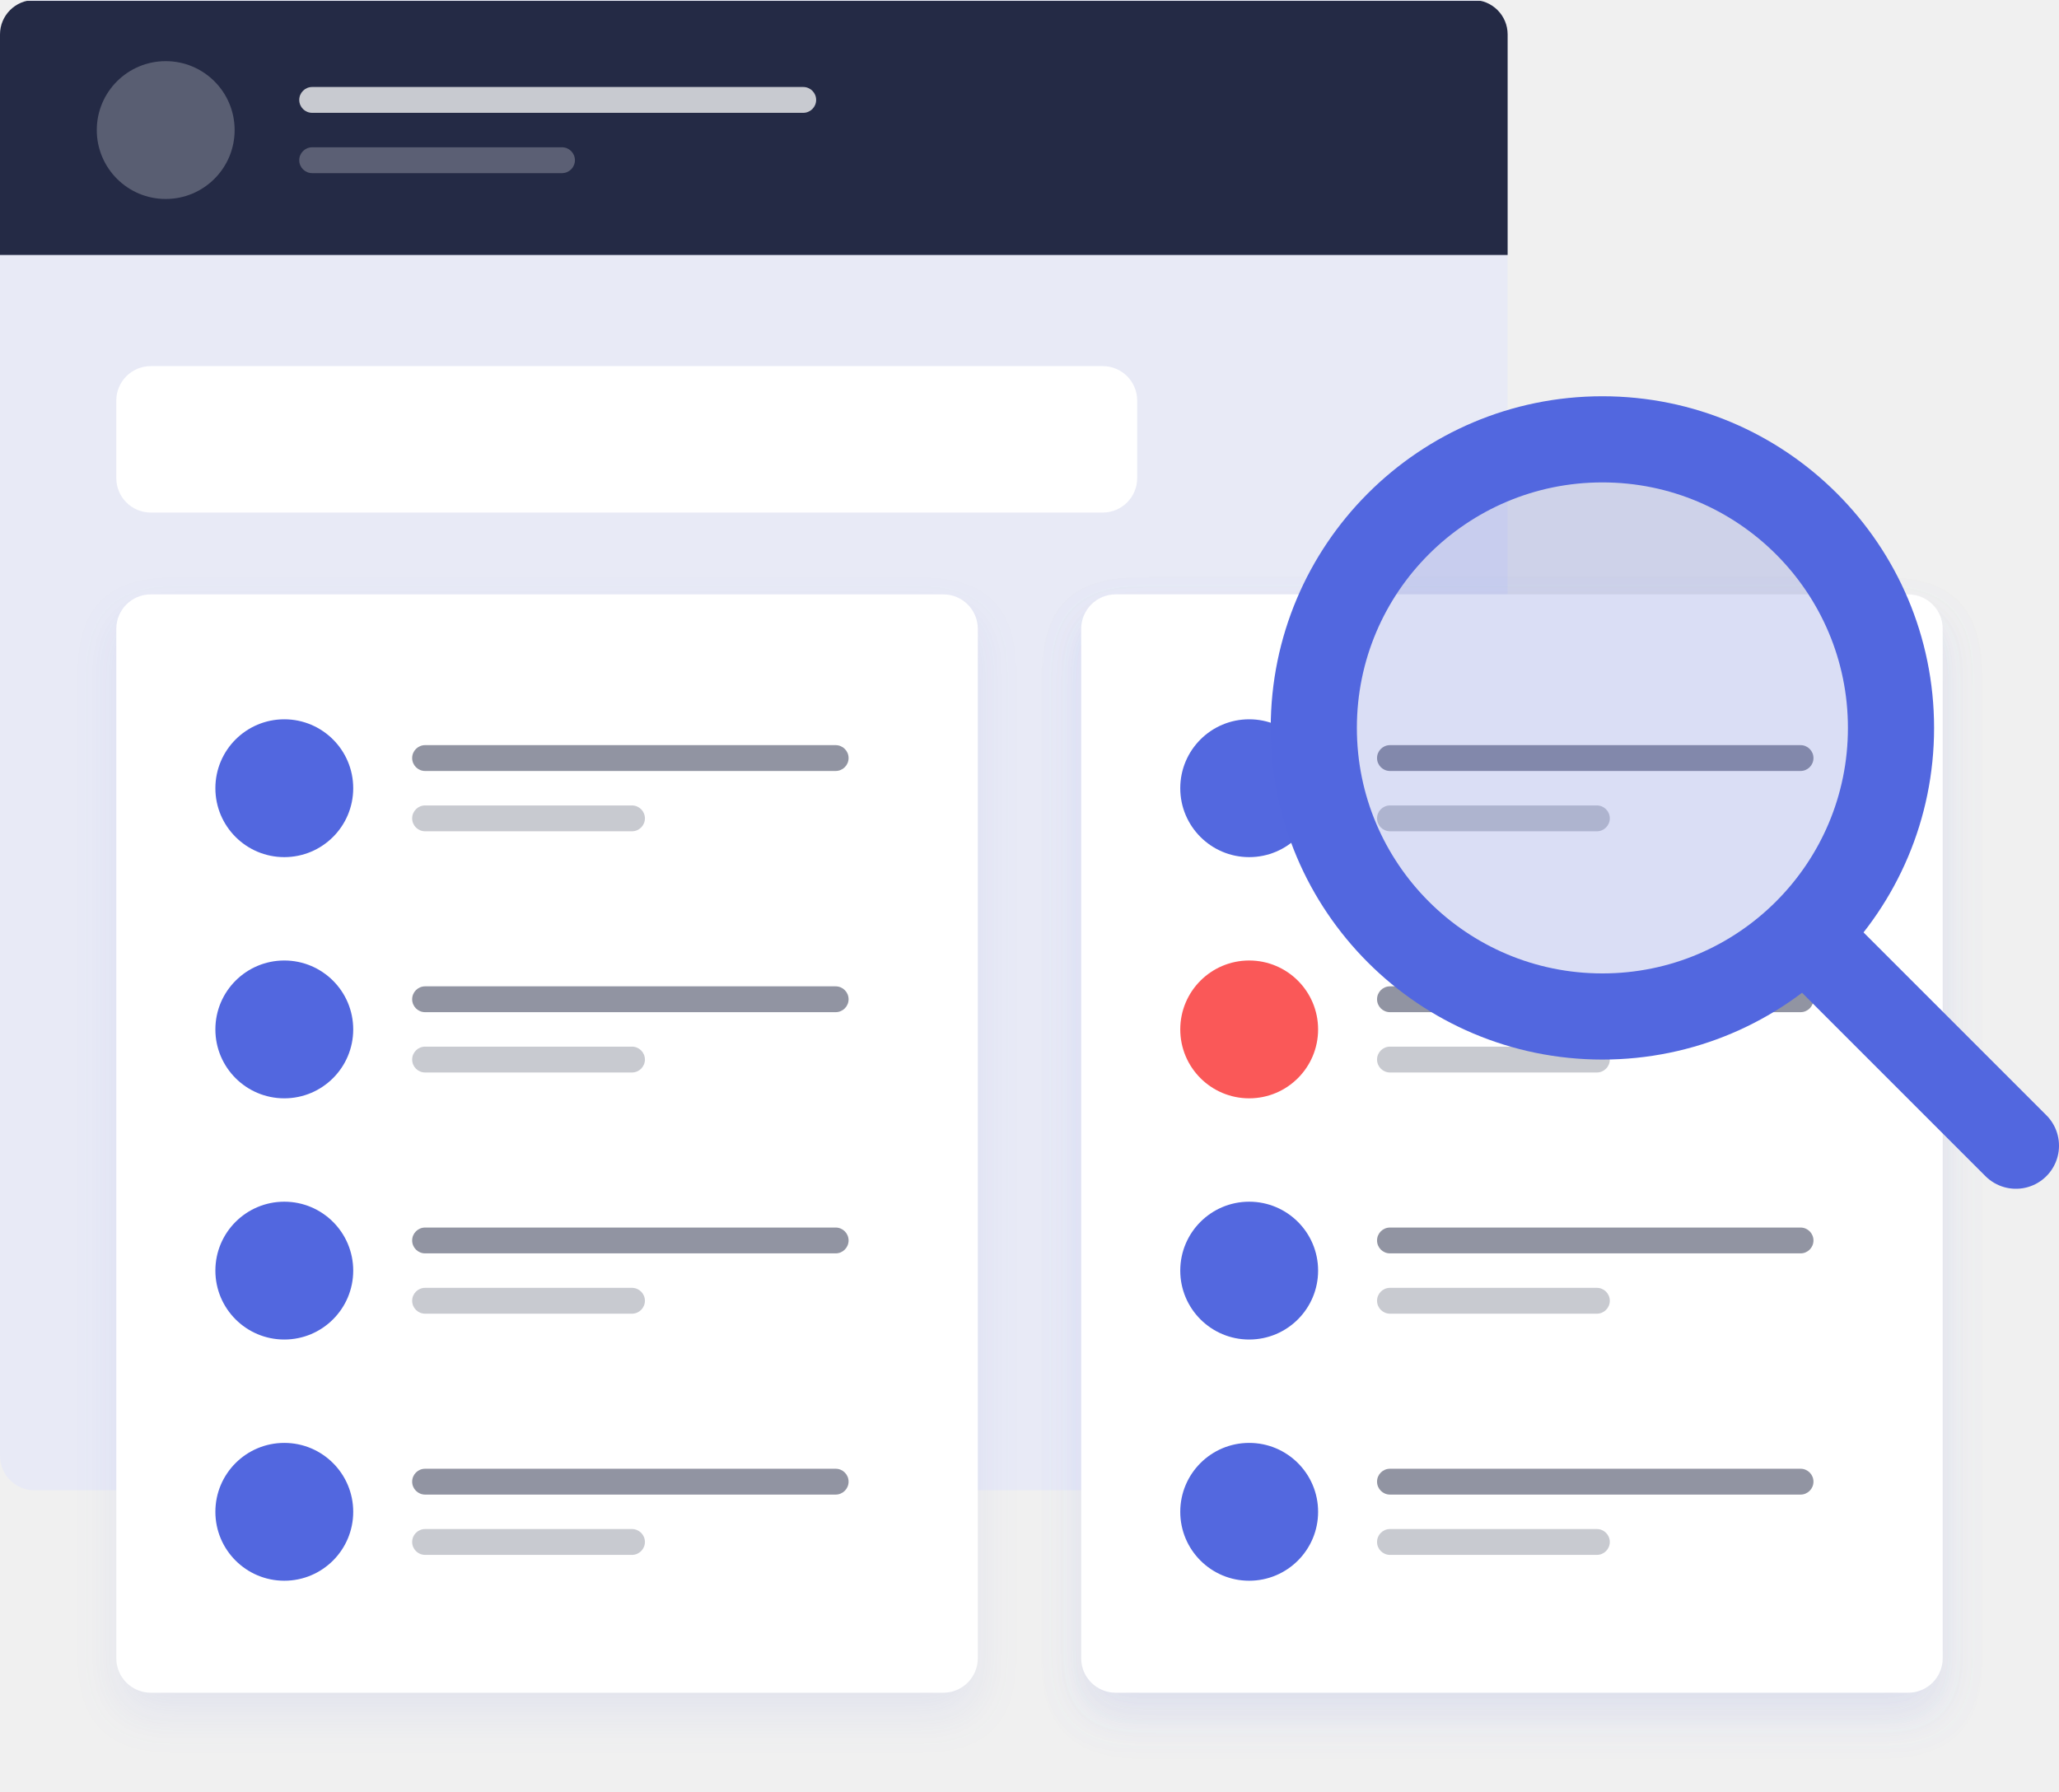
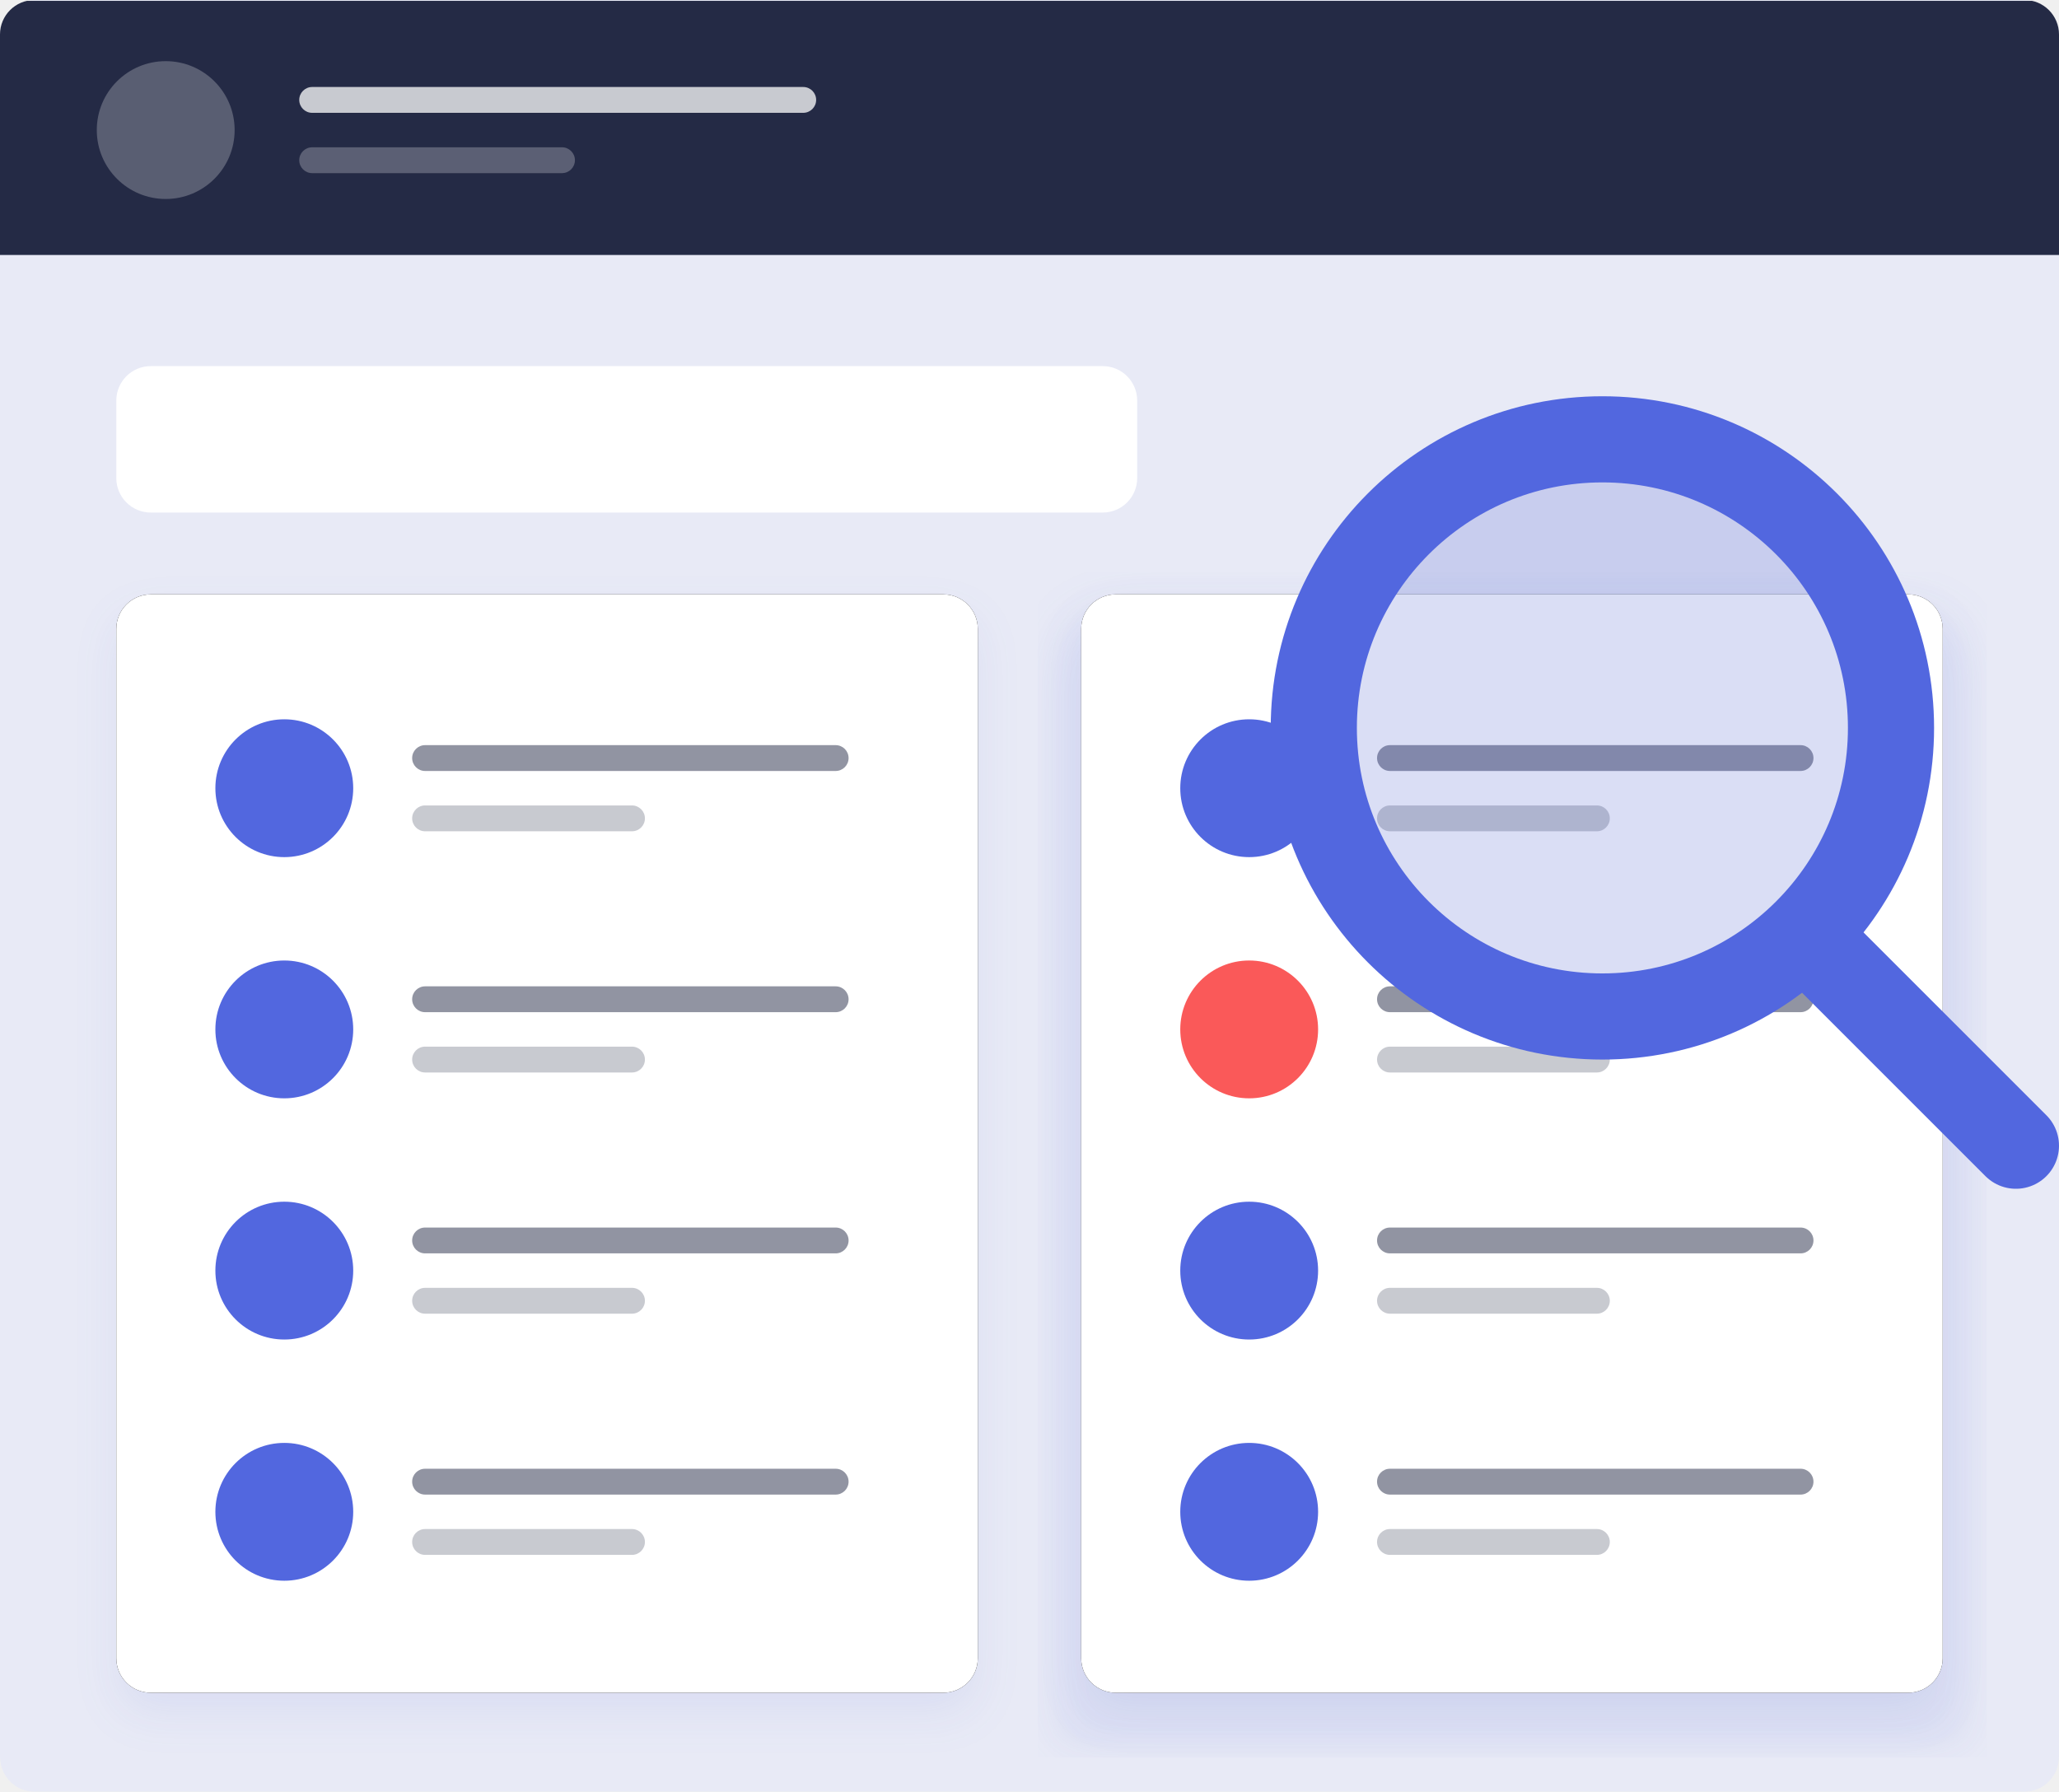
- <svg xmlns="http://www.w3.org/2000/svg" xmlns:xlink="http://www.w3.org/1999/xlink" width="478" height="416">
+ <svg xmlns="http://www.w3.org/2000/svg" width="478" height="416" viewBox="0 0 478 416" fill="none">
+   <mask id="mask0" mask-type="alpha" maskUnits="userSpaceOnUse" x="0" y="0" width="478" height="416">
+     <path d="M470 0H8C3.582 0 0 3.582 0 8V408C0 412.418 3.582 416 8 416H470C474.418 416 478 412.418 478 408V8C478 3.582 474.418 0 470 0Z" fill="white" />
+   </mask>
+   <g mask="url(#mask0)">
+     <path d="M470 0H8C3.582 0 0 3.582 0 8V408C0 412.418 3.582 416 8 416H470C474.418 416 478 412.418 478 408V8C478 3.582 474.418 0 470 0Z" fill="#E8EAF6" />
+     <path fill-rule="evenodd" clip-rule="evenodd" d="M-3.53 0.197H543.47V59.197H-3.53V0.197Z" fill="#242A45" />
+     <path opacity="0.245" d="M38.47 46.197C47.307 46.197 54.47 39.034 54.47 30.197C54.47 21.36 47.307 14.197 38.47 14.197C29.633 14.197 22.47 21.36 22.47 30.197C22.47 39.034 29.633 46.197 38.47 46.197Z" fill="white" />
+     <path opacity="0.75" d="M186.47 20.197H72.47C70.813 20.197 69.47 21.54 69.47 23.197C69.47 24.854 70.813 26.197 72.47 26.197H186.47C188.127 26.197 189.47 24.854 189.47 23.197C189.47 21.54 188.127 20.197 186.47 20.197Z" fill="white" />
+     <path opacity="0.25" d="M130.47 34.197H72.47C70.813 34.197 69.47 35.54 69.47 37.197C69.47 38.854 70.813 40.197 72.47 40.197H130.47C132.127 40.197 133.47 38.854 133.47 37.197C133.47 35.54 132.127 34.197 130.47 34.197Z" fill="white" />
+     <g filter="url(#filter0_d)">
+       <path d="M219 138H35C30.582 138 27 141.582 27 146V385C27 389.418 30.582 393 35 393H219C223.418 393 227 389.418 227 385V146C227 141.582 223.418 138 219 138Z" fill="black" />
+     </g>
+     <path d="M219 138H35C30.582 138 27 141.582 27 146V385C27 389.418 30.582 393 35 393H219C223.418 393 227 389.418 227 385V146C227 141.582 223.418 138 219 138Z" fill="white" />
+     <path opacity="0.5" d="M194 173H98.683C97.026 173 95.683 174.343 95.683 176C95.683 177.657 97.026 179 98.683 179H194C195.657 179 197 177.657 197 176C197 174.343 195.657 173 194 173Z" fill="#242A45" />
+     <path d="M66 199C74.837 199 82 191.837 82 183C82 174.163 74.837 167 66 167C57.163 167 50 174.163 50 183C50 191.837 57.163 199 66 199Z" fill="#5267DF" />
+     <path opacity="0.25" d="M146.719 187H98.683C97.026 187 95.683 188.343 95.683 190C95.683 191.657 97.026 193 98.683 193H146.719C148.376 193 149.719 191.657 149.719 190C149.719 188.343 148.376 187 146.719 187Z" fill="#242A45" />
+     <path d="M66 255C74.837 255 82 247.837 82 239C82 230.163 74.837 223 66 223C57.163 223 50 230.163 50 239C50 247.837 57.163 255 66 255Z" fill="#5267DF" />
+     <path opacity="0.5" d="M194 229H98.683C97.026 229 95.683 230.343 95.683 232C95.683 233.657 97.026 235 98.683 235H194C195.657 235 197 233.657 197 232C197 230.343 195.657 229 194 229Z" fill="#242A45" />
+     <path opacity="0.25" d="M146.719 243H98.683C97.026 243 95.683 244.343 95.683 246C95.683 247.657 97.026 249 98.683 249H146.719C148.376 249 149.719 247.657 149.719 246C149.719 244.343 148.376 243 146.719 243Z" fill="#242A45" />
+     <path d="M66 311C74.837 311 82 303.837 82 295C82 286.163 74.837 279 66 279C57.163 279 50 286.163 50 295C50 303.837 57.163 311 66 311Z" fill="#5267DF" />
+     <path opacity="0.5" d="M194 285H98.683C97.026 285 95.683 286.343 95.683 288C95.683 289.657 97.026 291 98.683 291H194C195.657 291 197 289.657 197 288C197 286.343 195.657 285 194 285Z" fill="#242A45" />
+     <path opacity="0.25" d="M146.719 299H98.683C97.026 299 95.683 300.343 95.683 302C95.683 303.657 97.026 305 98.683 305H146.719C148.376 305 149.719 303.657 149.719 302C149.719 300.343 148.376 299 146.719 299Z" fill="#242A45" />
+     <path d="M66 367C74.837 367 82 359.837 82 351C82 342.163 74.837 335 66 335C57.163 335 50 342.163 50 351C50 359.837 57.163 367 66 367Z" fill="#5267DF" />
+     <path opacity="0.5" d="M194 341H98.683C97.026 341 95.683 342.343 95.683 344C95.683 345.657 97.026 347 98.683 347H194C195.657 347 197 345.657 197 344C197 342.343 195.657 341 194 341Z" fill="#242A45" />
+     <path opacity="0.25" d="M146.719 355H98.683C97.026 355 95.683 356.343 95.683 358C95.683 359.657 97.026 361 98.683 361H146.719C148.376 361 149.719 359.657 149.719 358C149.719 356.343 148.376 355 146.719 355Z" fill="#242A45" />
+     <g filter="url(#filter1_d)">
+       <g filter="url(#filter2_d)">
+         <path d="M443 138H259C254.582 138 251 141.582 251 146V385C251 389.418 254.582 393 259 393H443C447.418 393 451 389.418 451 385V146C451 141.582 447.418 138 443 138Z" fill="black" />
+       </g>
+       <path d="M443 138H259C254.582 138 251 141.582 251 146V385C251 389.418 254.582 393 259 393H443C447.418 393 451 389.418 451 385V146C451 141.582 447.418 138 443 138Z" fill="white" />
+       <path opacity="0.5" d="M418 173H322.683C321.026 173 319.683 174.343 319.683 176C319.683 177.657 321.026 179 322.683 179H418C419.657 179 421 177.657 421 176C421 174.343 419.657 173 418 173Z" fill="#242A45" />
+       <path d="M290 199C298.837 199 306 191.837 306 183C306 174.163 298.837 167 290 167C281.163 167 274 174.163 274 183C274 191.837 281.163 199 290 199Z" fill="#5267DF" />
+       <path opacity="0.25" d="M370.719 187H322.683C321.026 187 319.683 188.343 319.683 190C319.683 191.657 321.026 193 322.683 193H370.719C372.376 193 373.719 191.657 373.719 190C373.719 188.343 372.376 187 370.719 187Z" fill="#242A45" />
+       <path d="M290 255C298.837 255 306 247.837 306 239C306 230.163 298.837 223 290 223C281.163 223 274 230.163 274 239C274 247.837 281.163 255 290 255Z" fill="#FA5959" />
+       <path opacity="0.5" d="M418 229H322.683C321.026 229 319.683 230.343 319.683 232C319.683 233.657 321.026 235 322.683 235H418C419.657 235 421 233.657 421 232C421 230.343 419.657 229 418 229Z" fill="#242A45" />
+       <path opacity="0.25" d="M370.719 243H322.683C321.026 243 319.683 244.343 319.683 246C319.683 247.657 321.026 249 322.683 249H370.719C372.376 249 373.719 247.657 373.719 246C373.719 244.343 372.376 243 370.719 243Z" fill="#242A45" />
+       <path d="M290 311C298.837 311 306 303.837 306 295C306 286.163 298.837 279 290 279C281.163 279 274 286.163 274 295C274 303.837 281.163 311 290 311Z" fill="#5267DF" />
+       <path opacity="0.5" d="M418 285H322.683C321.026 285 319.683 286.343 319.683 288C319.683 289.657 321.026 291 322.683 291H418C419.657 291 421 289.657 421 288C421 286.343 419.657 285 418 285Z" fill="#242A45" />
+       <path opacity="0.25" d="M370.719 299H322.683C321.026 299 319.683 300.343 319.683 302C319.683 303.657 321.026 305 322.683 305H370.719C372.376 305 373.719 303.657 373.719 302C373.719 300.343 372.376 299 370.719 299Z" fill="#242A45" />
+       <path d="M290 367C298.837 367 306 359.837 306 351C306 342.163 298.837 335 290 335C281.163 335 274 342.163 274 351C274 359.837 281.163 367 290 367Z" fill="#5267DF" />
+       <path opacity="0.5" d="M418 341H322.683C321.026 341 319.683 342.343 319.683 344C319.683 345.657 321.026 347 322.683 347H418C419.657 347 421 345.657 421 344C421 342.343 419.657 341 418 341Z" fill="#242A45" />
+       <path opacity="0.25" d="M370.719 355H322.683C321.026 355 319.683 356.343 319.683 358C319.683 359.657 321.026 361 322.683 361H370.719C372.376 361 373.719 359.657 373.719 358C373.719 356.343 372.376 355 370.719 355Z" fill="#242A45" />
+     </g>
+     <path d="M256 85H35C30.582 85 27 88.582 27 93V111C27 115.418 30.582 119 35 119H256C260.418 119 264 115.418 264 111V93C264 88.582 260.418 85 256 85Z" fill="white" />
+     <path d="M372 236C409.003 236 439 206.003 439 169C439 131.997 409.003 102 372 102C334.997 102 305 131.997 305 169C305 206.003 334.997 236 372 236Z" fill="#495DCF" fill-opacity="0.2" stroke="#5267DF" stroke-width="20" />
+     <path d="M419 217L468 266" stroke="#5267DF" stroke-width="20" stroke-linecap="round" stroke-linejoin="round" />
+   </g>
  <defs>
-     <rect id="a" width="350" height="346" rx="8" />
-     <rect id="d" width="200" height="255" rx="8" />
-     <filter id="c" width="117.5%" height="113.7%" x="-8.8%" y="-4.9%" filterUnits="objectBoundingBox">
-       <feOffset dy="5" in="SourceAlpha" result="shadowOffsetOuter1" />
-       <feGaussianBlur in="shadowOffsetOuter1" result="shadowBlurOuter1" stdDeviation="5" />
-       <feColorMatrix in="shadowBlurOuter1" values="0 0 0 0 0.285 0 0 0 0 0.364 0 0 0 0 0.811 0 0 0 0.083 0" />
+     <filter id="filter0_d" x="17" y="133" width="220" height="275" filterUnits="userSpaceOnUse" color-interpolation-filters="sRGB">
+       <feFlood flood-opacity="0" result="BackgroundImageFix" />
+       <feColorMatrix in="SourceAlpha" type="matrix" values="0 0 0 0 0 0 0 0 0 0 0 0 0 0 0 0 0 0 127 0" />
+       <feOffset dy="5" />
+       <feGaussianBlur stdDeviation="5" />
+       <feColorMatrix type="matrix" values="0 0 0 0 0.285 0 0 0 0 0.364 0 0 0 0 0.811 0 0 0 0.083 0" />
+       <feBlend mode="normal" in2="BackgroundImageFix" result="effect1_dropShadow" />
+       <feBlend mode="normal" in="SourceGraphic" in2="effect1_dropShadow" result="shape" />
    </filter>
-     <filter id="e" width="139.5%" height="131%" x="-19.8%" y="-13.5%" filterUnits="objectBoundingBox">
-       <feOffset dy="5" in="SourceAlpha" result="shadowOffsetOuter1" />
-       <feGaussianBlur in="shadowOffsetOuter1" result="shadowBlurOuter1" stdDeviation="5" />
-       <feColorMatrix in="shadowBlurOuter1" result="shadowMatrixOuter1" values="0 0 0 0 0.285 0 0 0 0 0.364 0 0 0 0 0.811 0 0 0 0.083 0" />
-       <feMerge>
-         <feMergeNode in="shadowMatrixOuter1" />
-         <feMergeNode in="SourceGraphic" />
-       </feMerge>
+     <filter id="filter1_d" x="241" y="133" width="220" height="275" filterUnits="userSpaceOnUse" color-interpolation-filters="sRGB">
+       <feFlood flood-opacity="0" result="BackgroundImageFix" />
+       <feColorMatrix in="SourceAlpha" type="matrix" values="0 0 0 0 0 0 0 0 0 0 0 0 0 0 0 0 0 0 127 0" />
+       <feOffset dy="5" />
+       <feGaussianBlur stdDeviation="5" />
+       <feColorMatrix type="matrix" values="0 0 0 0 0.285 0 0 0 0 0.364 0 0 0 0 0.811 0 0 0 0.083 0" />
+       <feBlend mode="normal" in2="BackgroundImageFix" result="effect1_dropShadow" />
+       <feBlend mode="normal" in="SourceGraphic" in2="effect1_dropShadow" result="shape" />
    </filter>
-     <rect id="g" width="200" height="255" rx="8" />
-     <filter id="f" width="117.5%" height="113.7%" x="-8.8%" y="-4.9%" filterUnits="objectBoundingBox">
-       <feOffset dy="5" in="SourceAlpha" result="shadowOffsetOuter1" />
-       <feGaussianBlur in="shadowOffsetOuter1" result="shadowBlurOuter1" stdDeviation="5" />
-       <feColorMatrix in="shadowBlurOuter1" values="0 0 0 0 0.285 0 0 0 0 0.364 0 0 0 0 0.811 0 0 0 0.083 0" />
+     <filter id="filter2_d" x="241" y="133" width="220" height="275" filterUnits="userSpaceOnUse" color-interpolation-filters="sRGB">
+       <feFlood flood-opacity="0" result="BackgroundImageFix" />
+       <feColorMatrix in="SourceAlpha" type="matrix" values="0 0 0 0 0 0 0 0 0 0 0 0 0 0 0 0 0 0 127 0" />
+       <feOffset dy="5" />
+       <feGaussianBlur stdDeviation="5" />
+       <feColorMatrix type="matrix" values="0 0 0 0 0.285 0 0 0 0 0.364 0 0 0 0 0.811 0 0 0 0.083 0" />
+       <feBlend mode="normal" in2="BackgroundImageFix" result="effect1_dropShadow" />
+       <feBlend mode="normal" in="SourceGraphic" in2="effect1_dropShadow" result="shape" />
    </filter>
  </defs>
-   <g fill="none" fill-rule="evenodd">
-     <mask id="b" fill="#fff">
-       <use xlink:href="#a" />
-     </mask>
-     <use fill="#E8EAF6" fill-rule="nonzero" xlink:href="#a" />
-     <g mask="url(#b)">
-       <path fill="#242A45" d="M-3.53.197h547v59h-547z" />
-       <g transform="translate(22.47 14.197)" fill="#FFF">
-         <circle cx="16" cy="16" r="16" opacity=".245" />
-         <g transform="translate(47 6)">
-           <rect width="120" height="6" opacity=".75" rx="3" />
-           <rect width="64" height="6" y="14" opacity=".25" rx="3" />
-         </g>
-       </g>
-     </g>
-     <g transform="translate(27 138)">
-       <use fill="#000" filter="url(#c)" xlink:href="#d" />
-       <use fill="#FFF" xlink:href="#d" />
-       <g transform="translate(23 29)">
-         <rect width="101.317" height="6" x="45.683" y="6" fill="#242A45" opacity=".5" rx="3" />
-         <circle cx="16" cy="16" r="16" fill="#5267DF" />
-         <rect width="54.036" height="6" x="45.683" y="20" fill="#242A45" opacity=".25" rx="3" />
-         <g transform="translate(0 56)">
-           <circle cx="16" cy="16" r="16" fill="#5267DF" />
-           <rect width="101.317" height="6" x="45.683" y="6" fill="#242A45" opacity=".5" rx="3" />
-           <rect width="54.036" height="6" x="45.683" y="20" fill="#242A45" opacity=".25" rx="3" />
-         </g>
-         <g transform="translate(0 112)">
-           <circle cx="16" cy="16" r="16" fill="#5267DF" />
-           <rect width="101.317" height="6" x="45.683" y="6" fill="#242A45" opacity=".5" rx="3" />
-           <rect width="54.036" height="6" x="45.683" y="20" fill="#242A45" opacity=".25" rx="3" />
-         </g>
-         <g transform="translate(0 168)">
-           <circle cx="16" cy="16" r="16" fill="#5267DF" />
-           <rect width="101.317" height="6" x="45.683" y="6" fill="#242A45" opacity=".5" rx="3" />
-           <rect width="54.036" height="6" x="45.683" y="20" fill="#242A45" opacity=".25" rx="3" />
-         </g>
-       </g>
-     </g>
-     <g filter="url(#e)" transform="translate(251 138)">
-       <use fill="#000" filter="url(#f)" xlink:href="#g" />
-       <use fill="#FFF" xlink:href="#g" />
-       <g transform="translate(23 29)">
-         <rect width="101.317" height="6" x="45.683" y="6" fill="#242A45" opacity=".5" rx="3" />
-         <circle cx="16" cy="16" r="16" fill="#5267DF" />
-         <rect width="54.036" height="6" x="45.683" y="20" fill="#242A45" opacity=".25" rx="3" />
-         <g transform="translate(0 56)">
-           <circle cx="16" cy="16" r="16" fill="#FA5959" />
-           <rect width="101.317" height="6" x="45.683" y="6" fill="#242A45" opacity=".5" rx="3" />
-           <rect width="54.036" height="6" x="45.683" y="20" fill="#242A45" opacity=".25" rx="3" />
-         </g>
-         <g transform="translate(0 112)">
-           <circle cx="16" cy="16" r="16" fill="#5267DF" />
-           <rect width="101.317" height="6" x="45.683" y="6" fill="#242A45" opacity=".5" rx="3" />
-           <rect width="54.036" height="6" x="45.683" y="20" fill="#242A45" opacity=".25" rx="3" />
-         </g>
-         <g transform="translate(0 168)">
-           <circle cx="16" cy="16" r="16" fill="#5267DF" />
-           <rect width="101.317" height="6" x="45.683" y="6" fill="#242A45" opacity=".5" rx="3" />
-           <rect width="54.036" height="6" x="45.683" y="20" fill="#242A45" opacity=".25" rx="3" />
-         </g>
-       </g>
-     </g>
-     <rect width="237" height="34" x="27" y="85" fill="#FFF" rx="8" />
-     <g stroke="#5267DF" stroke-width="20" transform="translate(305 102)">
-       <circle cx="67" cy="67" r="67" fill="#495DCF" fill-opacity=".2" />
-       <path stroke-linecap="round" stroke-linejoin="round" d="M114 115l49 49" />
-     </g>
-   </g>
</svg>
